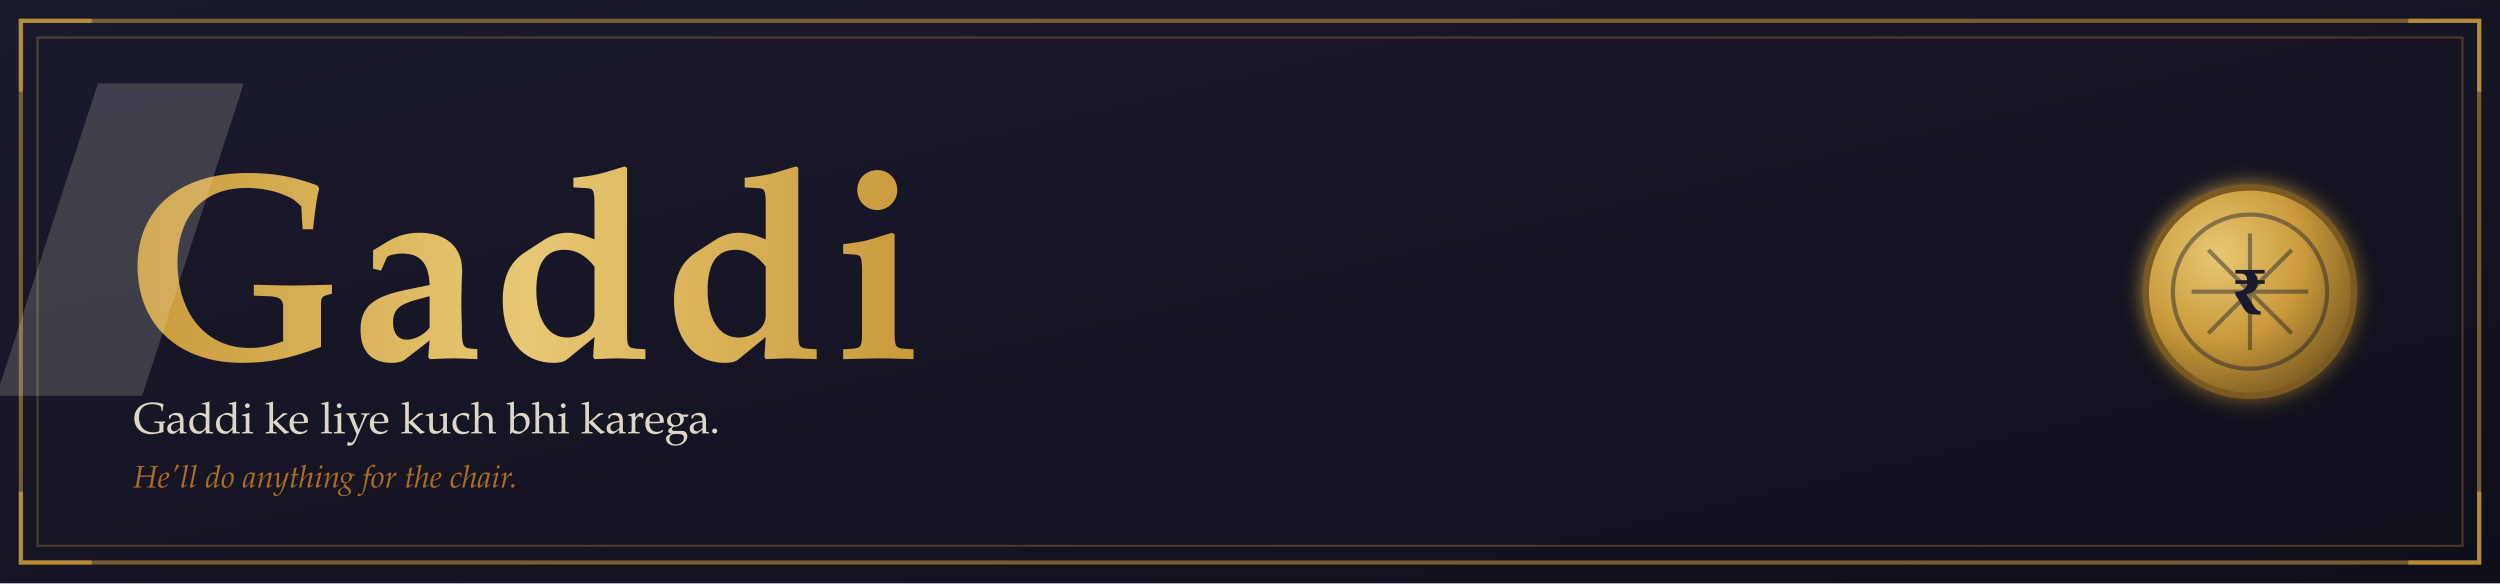
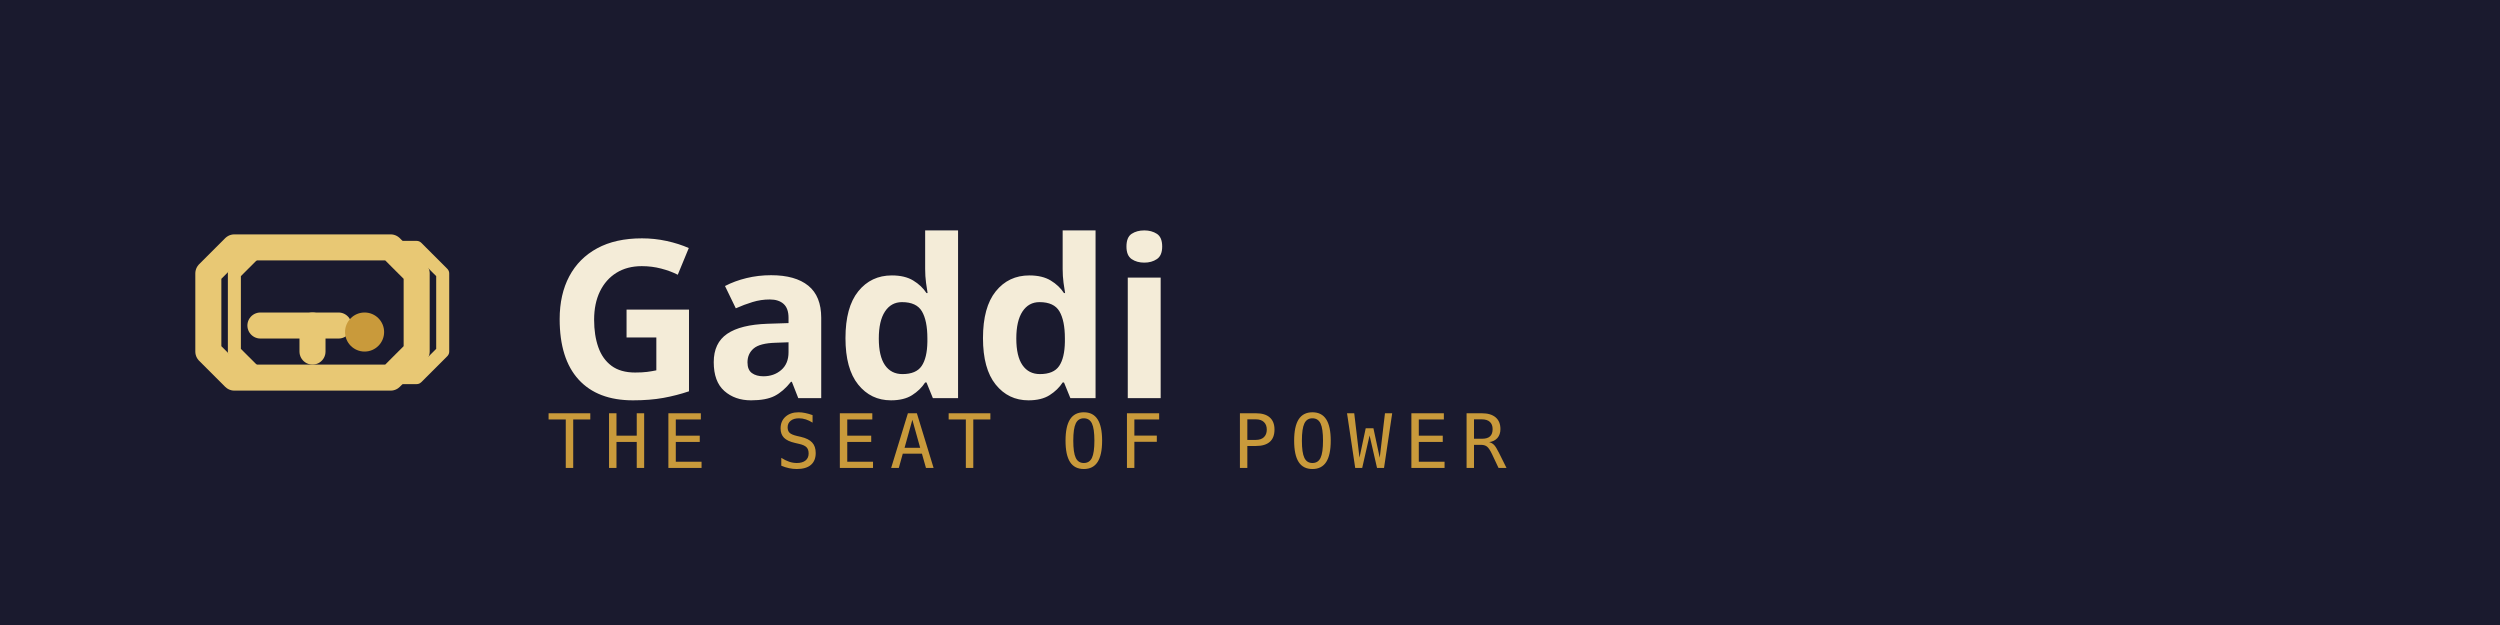
- <svg xmlns="http://www.w3.org/2000/svg" viewBox="0 0 1200 280" role="img" aria-labelledby="kursiBannerTitle kursiBannerDesc">
-   <defs>
-     <linearGradient id="bgGrad" x1="0" y1="0" x2="1" y2="1">
-       <stop offset="0%" stop-color="#1A1A2E" />
-       <stop offset="100%" stop-color="#0F0F1A" />
-     </linearGradient>
-     <linearGradient id="goldGrad" x1="0" y1="0" x2="1" y2="0">
-       <stop offset="0%" stop-color="#C99A3B" />
-       <stop offset="50%" stop-color="#E8C874" />
-       <stop offset="100%" stop-color="#C99A3B" />
-     </linearGradient>
-     <radialGradient id="coinGrad" cx="35%" cy="32%" r="75%">
-       <stop offset="0%" stop-color="#E8C874" />
-       <stop offset="55%" stop-color="#C99A3B" />
-       <stop offset="100%" stop-color="#7A5A22" />
-     </radialGradient>
-     <filter id="coinGlow" x="-60%" y="-60%" width="220%" height="220%">
-       <feGaussianBlur stdDeviation="5" result="blur" />
-       <feMerge>
-         <feMergeNode in="blur" />
-         <feMergeNode in="SourceGraphic" />
-       </feMerge>
-     </filter>
-   </defs>
-   <rect width="1200" height="280" fill="url(#bgGrad)" />
-   <rect x="10" y="10" width="1180" height="260" fill="none" stroke="#C99A3B" stroke-width="2" opacity="0.55" />
-   <rect x="18" y="18" width="1164" height="244" fill="none" stroke="#C99A3B" stroke-width="1" opacity="0.3" />
-   <g stroke="#C99A3B" stroke-width="2" opacity="0.75" fill="none">
-     <path d="M10,44 L10,10 L44,10" />
-     <path d="M1156,10 L1190,10 L1190,44" />
-     <path d="M1190,236 L1190,270 L1156,270" />
-     <path d="M44,270 L10,270 L10,236" />
+ <svg xmlns="http://www.w3.org/2000/svg" width="1280" height="320" viewBox="0 0 1280 320">
+   <rect x="0" y="0" width="1280" height="320" fill="#1A1A2E" />
+   <g transform="translate(80,80) scale(3.3333)">
+     <g fill="none" stroke="#E8C874" stroke-linecap="round" stroke-linejoin="round">
+       <polygon points="12,14 36,14 40,18 40,30 36,34 12,34 8,30 8,18" stroke-width="4" />
+       <line x1="16" y1="26" x2="28" y2="26" stroke-width="4" />
+       <line x1="24" y1="26" x2="24" y2="30" stroke-width="4" />
+       <polygon points="16,14 40,14 44,18 44,30 40,34 16,34 12,30 12,18" stroke-width="2" />
+     </g>
+     <circle cx="32" cy="27" r="3" fill="#C99A3B" />
  </g>
-   <text x="60" y="172" font-family="Georgia, 'Palatino Linotype', 'Book Antiqua', serif" font-weight="700" font-size="128" letter-spacing="4" fill="url(#goldGrad)">Gaddi</text>
-   <rect id="kursi-shine" x="60" y="40" width="70" height="150" fill="#F4ECD8" opacity="0.18" transform="skewX(-18)" />
-   <text x="64" y="208" font-family="Georgia, 'Palatino Linotype', serif" font-size="21" fill="#F4ECD8" opacity="0.9">
-     Gaddi ke liye kuch bhi karega.
-   </text>
-   <text x="64" y="234" font-family="Georgia, 'Palatino Linotype', serif" font-size="15" font-style="italic" fill="#E08A1E" opacity="0.75">
-     He'll do anything for the chair.
-   </text>
-   <g id="kursi-coin" transform="translate(1080,140)">
-     <circle r="50" fill="url(#coinGrad)" stroke="#7A5A22" stroke-width="3" filter="url(#coinGlow)" />
-     <g stroke="#1A1A2E" stroke-width="2" opacity="0.45" fill="none">
-       <circle r="37" />
-       <line x1="-28" y1="0" x2="28" y2="0" />
-       <line x1="0" y1="-28" x2="0" y2="28" />
-       <line x1="-20" y1="-20" x2="20" y2="20" />
-       <line x1="-20" y1="20" x2="20" y2="-20" />
-     </g>
-     <text x="0" y="11" font-family="Georgia, serif" font-size="30" font-weight="700" fill="#1A1A2E" text-anchor="middle">₹</text>
-   </g>
+   <text x="280" y="160" dominant-baseline="central" text-anchor="start" font-family="'Space Grotesk', sans-serif" font-weight="600" font-size="113" letter-spacing="-1.13" fill="#F4ECD8">Gaddi</text>
+   <text x="280" y="213" dominant-baseline="hanging" text-anchor="start" font-family="'JetBrains Mono', monospace" font-size="38.4" letter-spacing="0.16em" fill="#C99A3B">THE SEAT OF POWER</text>
</svg>
